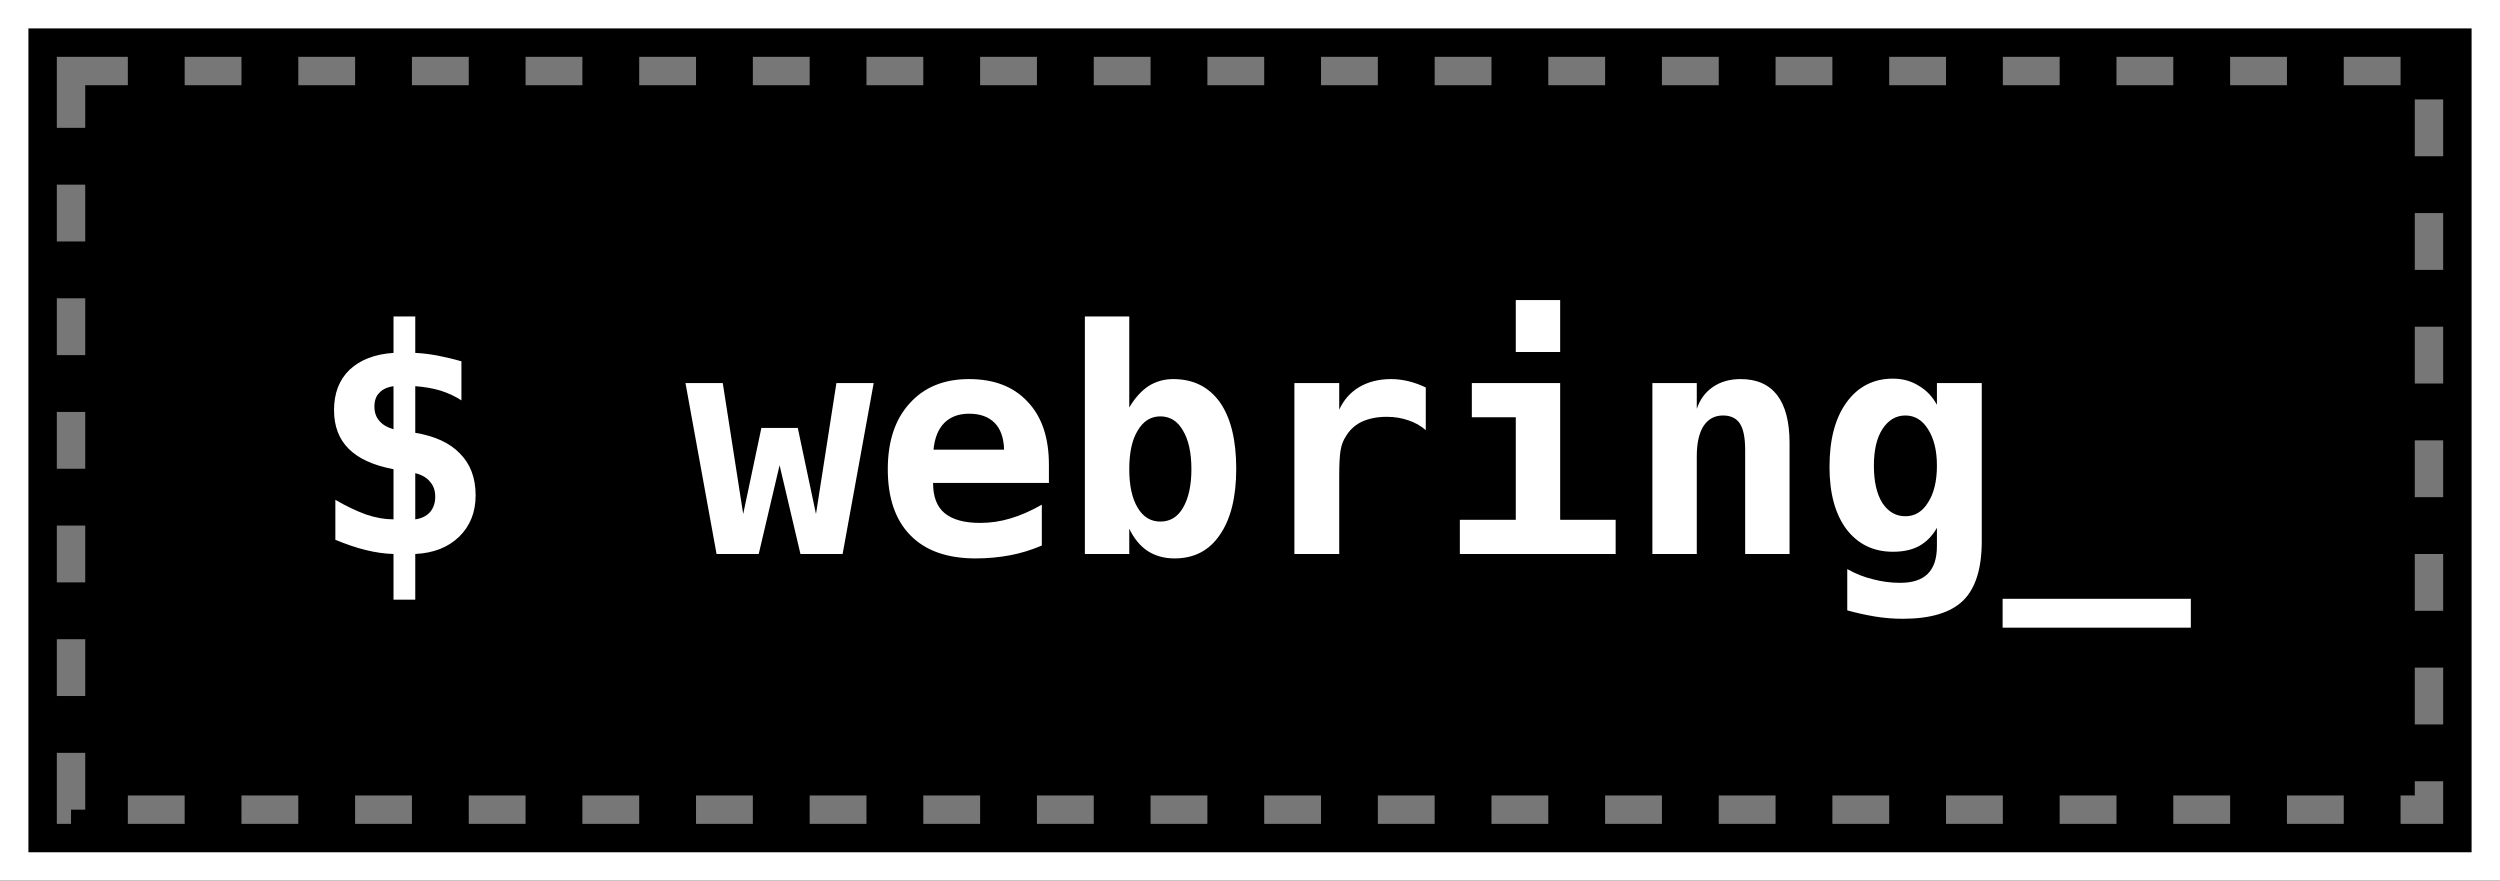
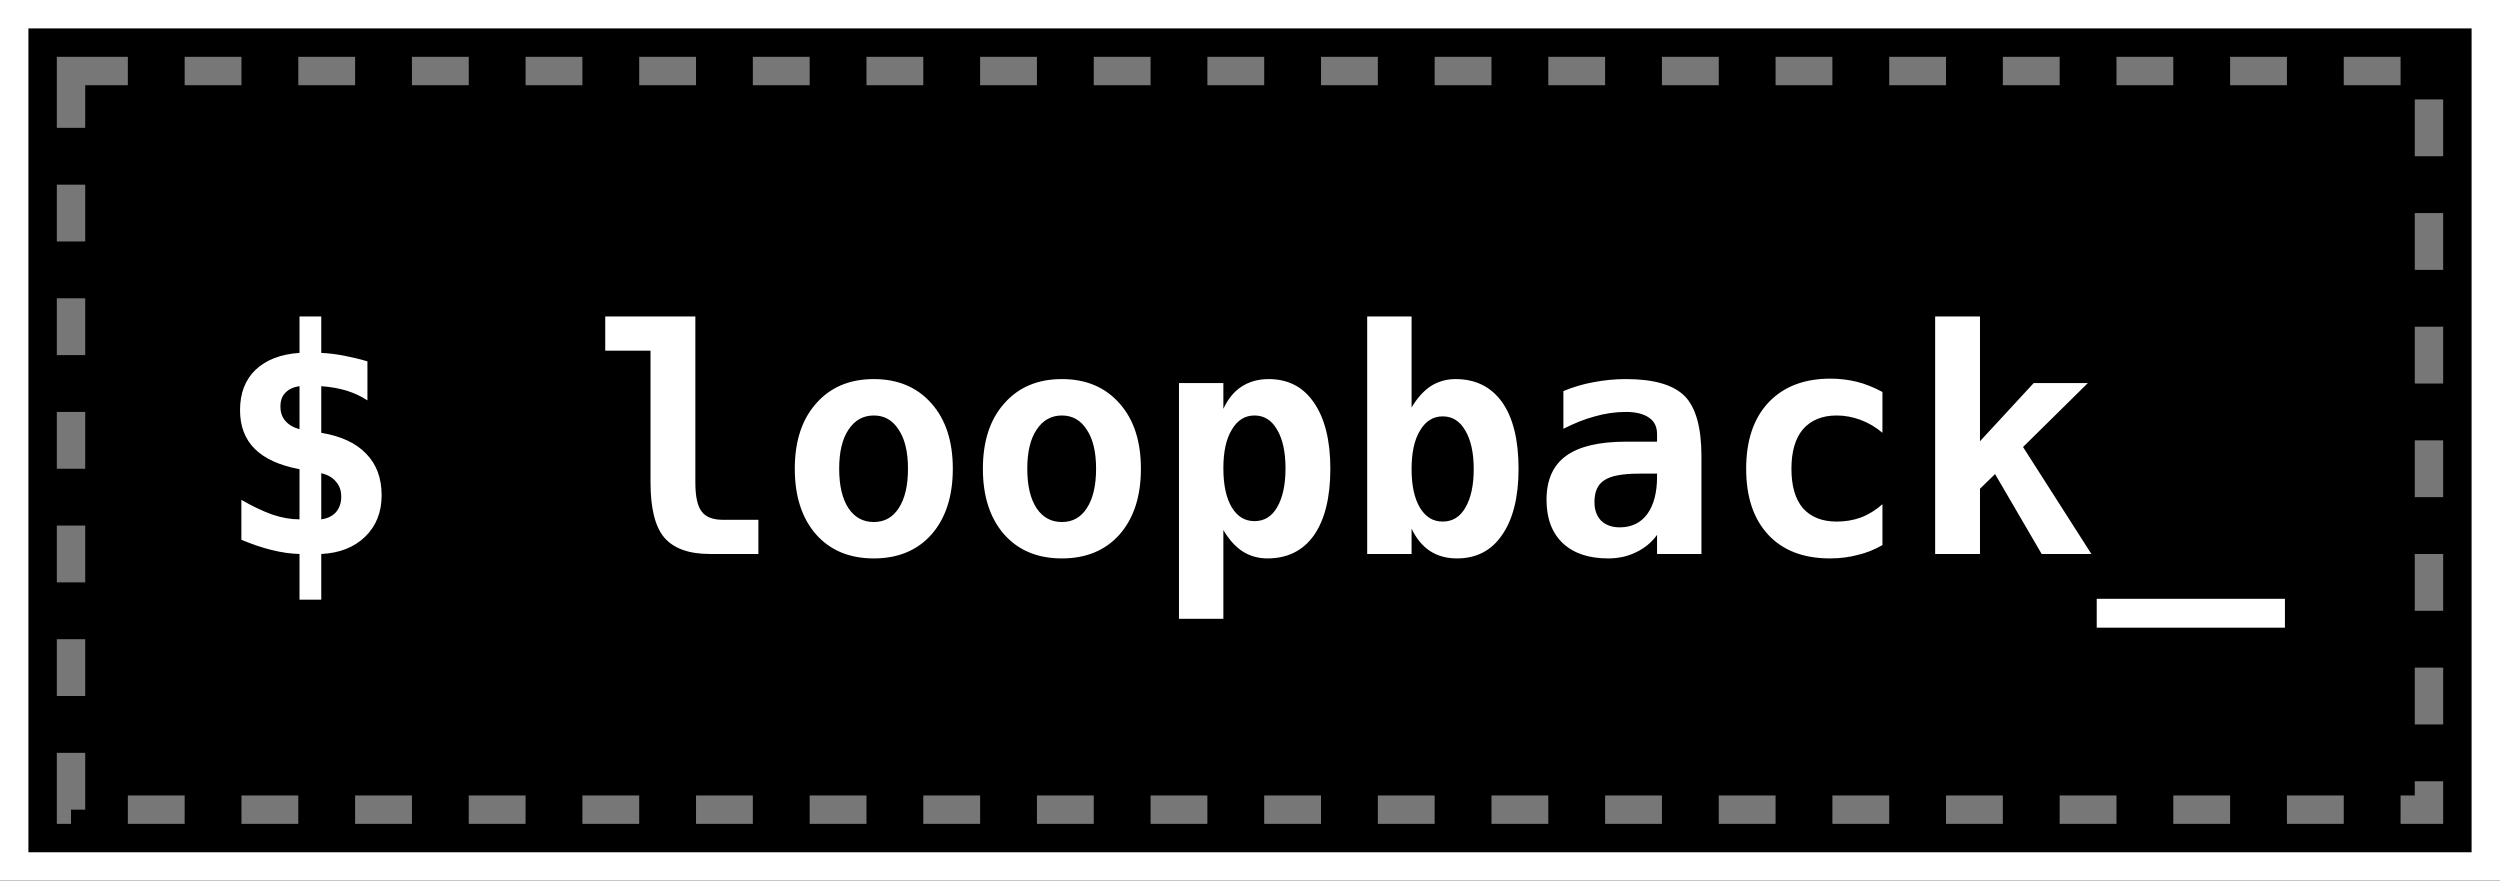
- <svg xmlns="http://www.w3.org/2000/svg" width="88" height="31" viewBox="0 0 88 31" role="img" aria-label="webring">
+ <svg xmlns="http://www.w3.org/2000/svg" width="88" height="31" viewBox="0 0 88 31" role="img" aria-label="loopback">
  <rect width="88" height="31" fill="#000" />
  <rect x=".5" y=".5" width="87" height="30" fill="none" stroke="#fff" />
  <rect x="2.5" y="2.5" width="83" height="26" fill="none" stroke="#777" stroke-dasharray="2 2" />
-   <text x="44" y="19.5" text-anchor="middle" font-family="ui-monospace, 'DejaVu Sans Mono', Menlo, Consolas, monospace" font-size="11" font-weight="700" fill="#fff">$ webring_</text>
+   <text x="44" y="19.5" text-anchor="middle" font-family="ui-monospace, 'DejaVu Sans Mono', Menlo, Consolas, monospace" font-size="11" font-weight="700" fill="#fff">$ loopback_</text>
</svg>
